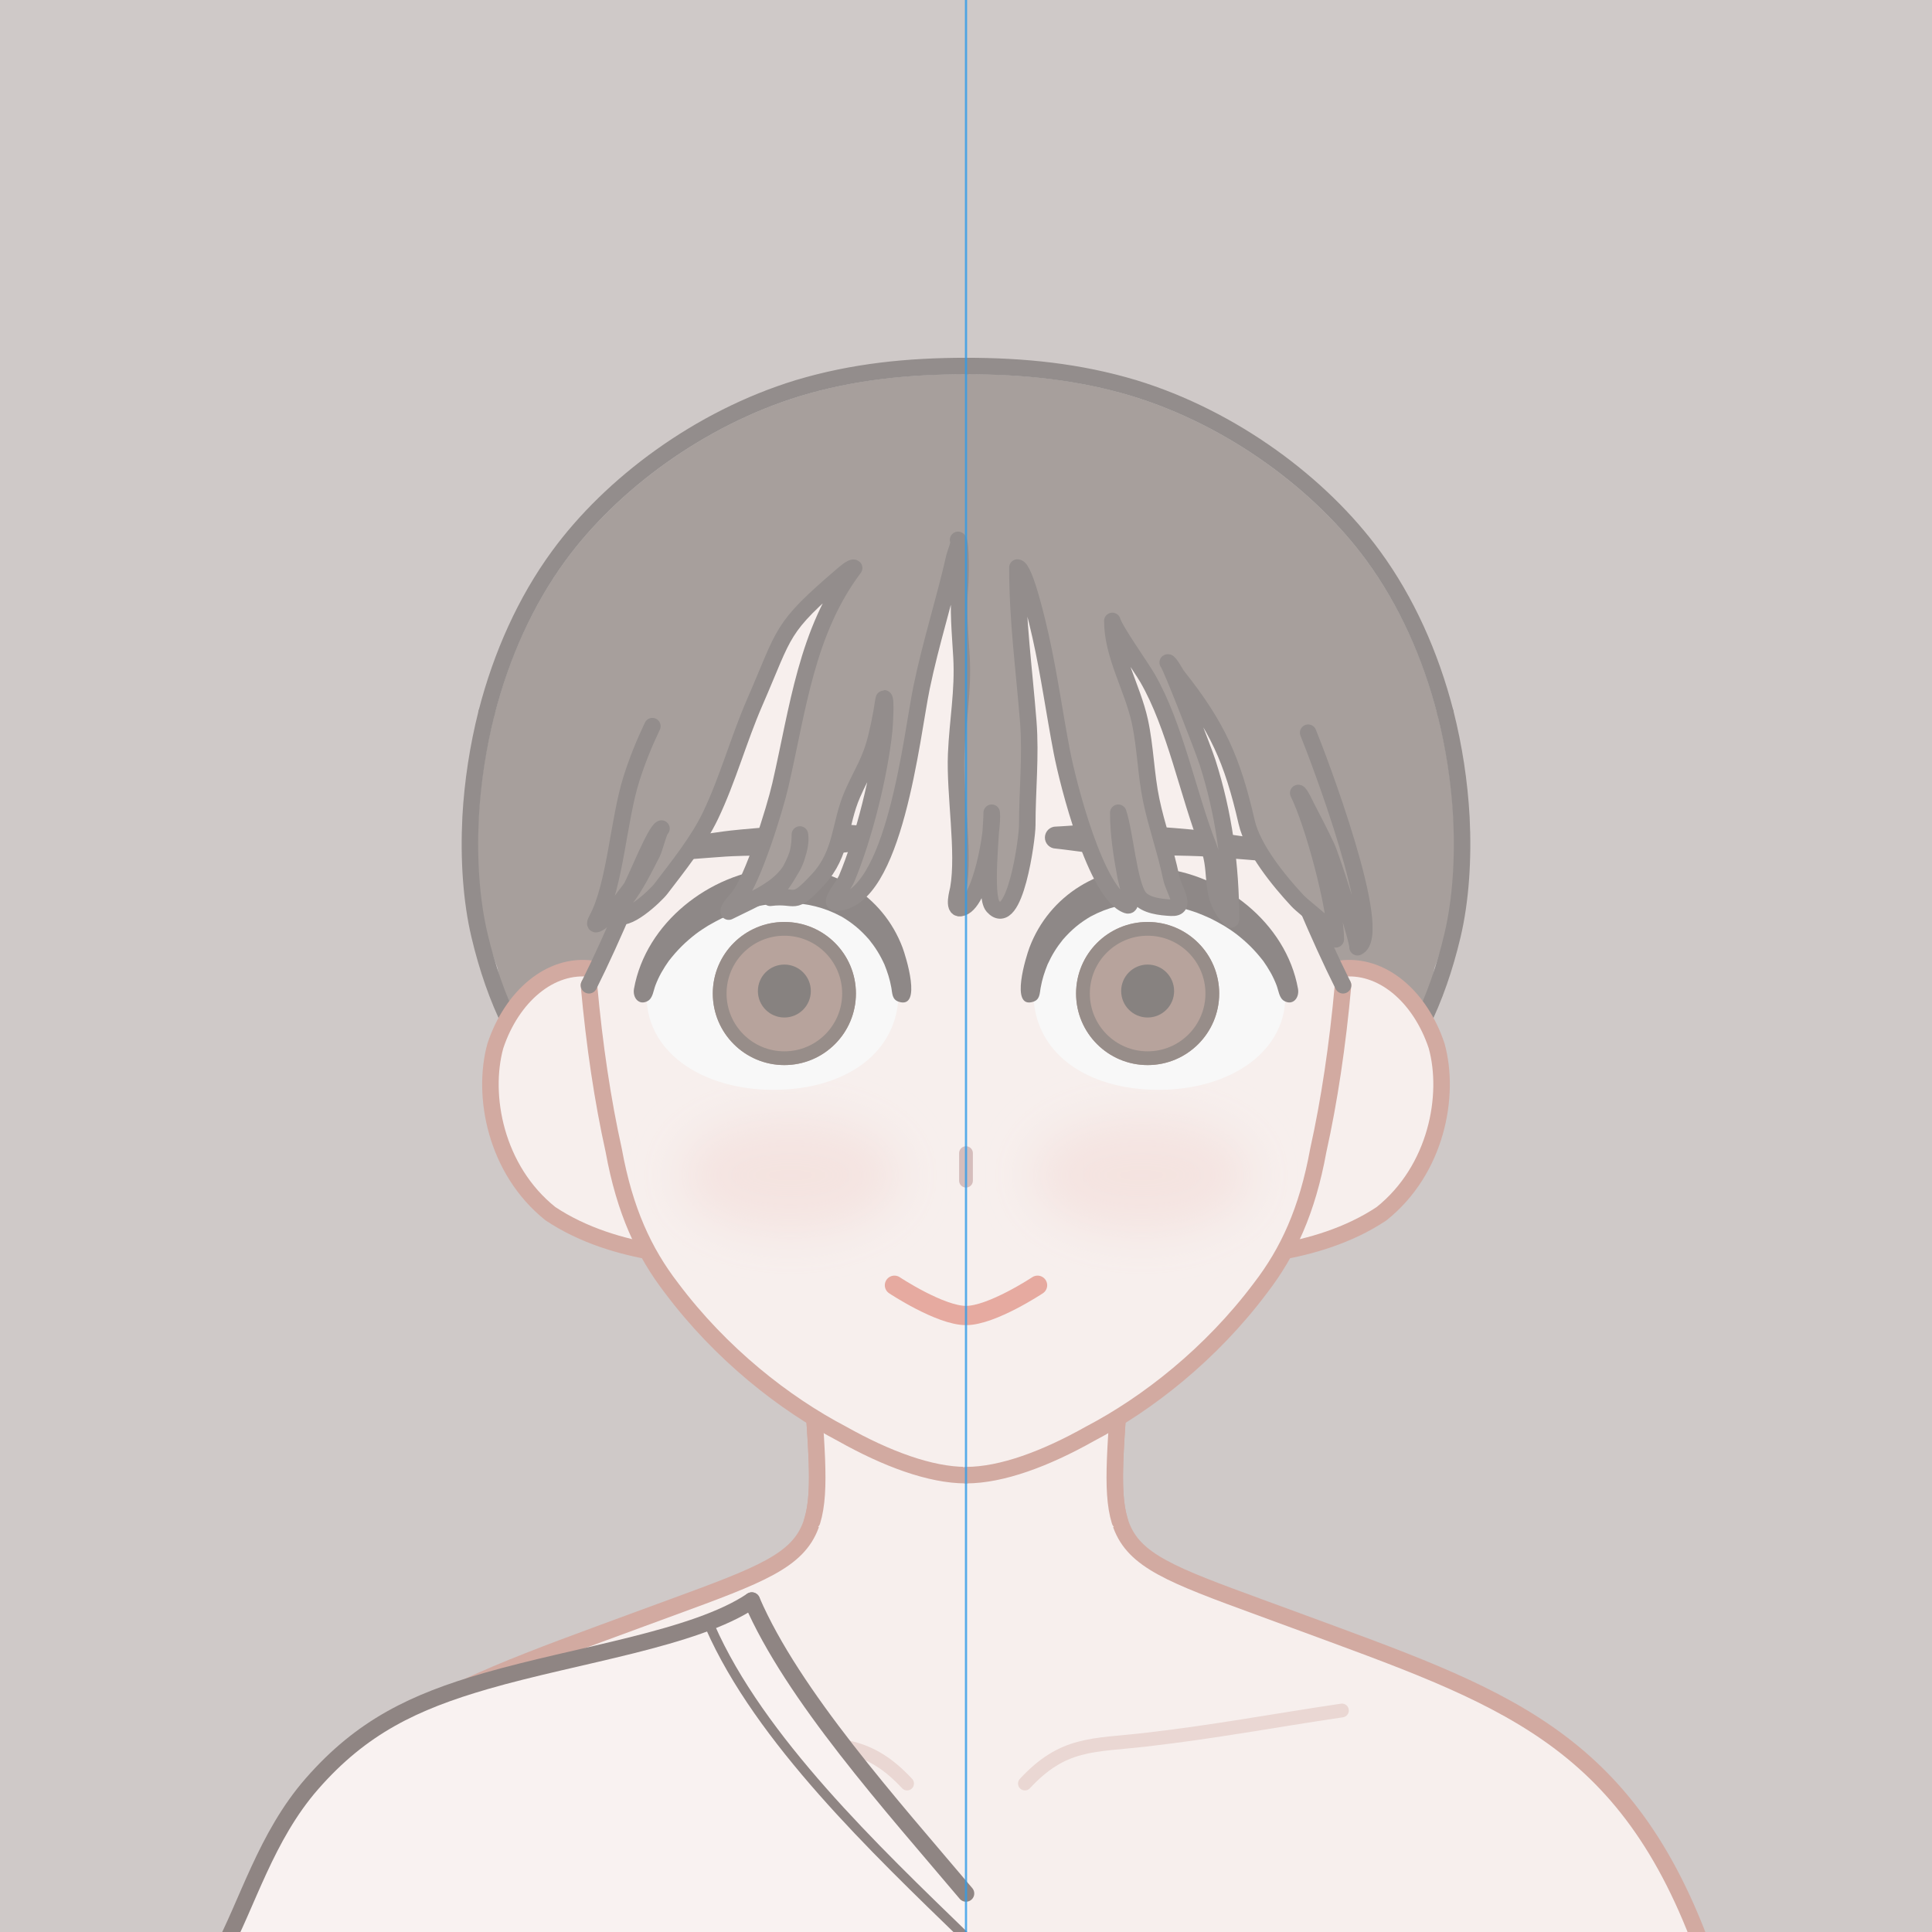
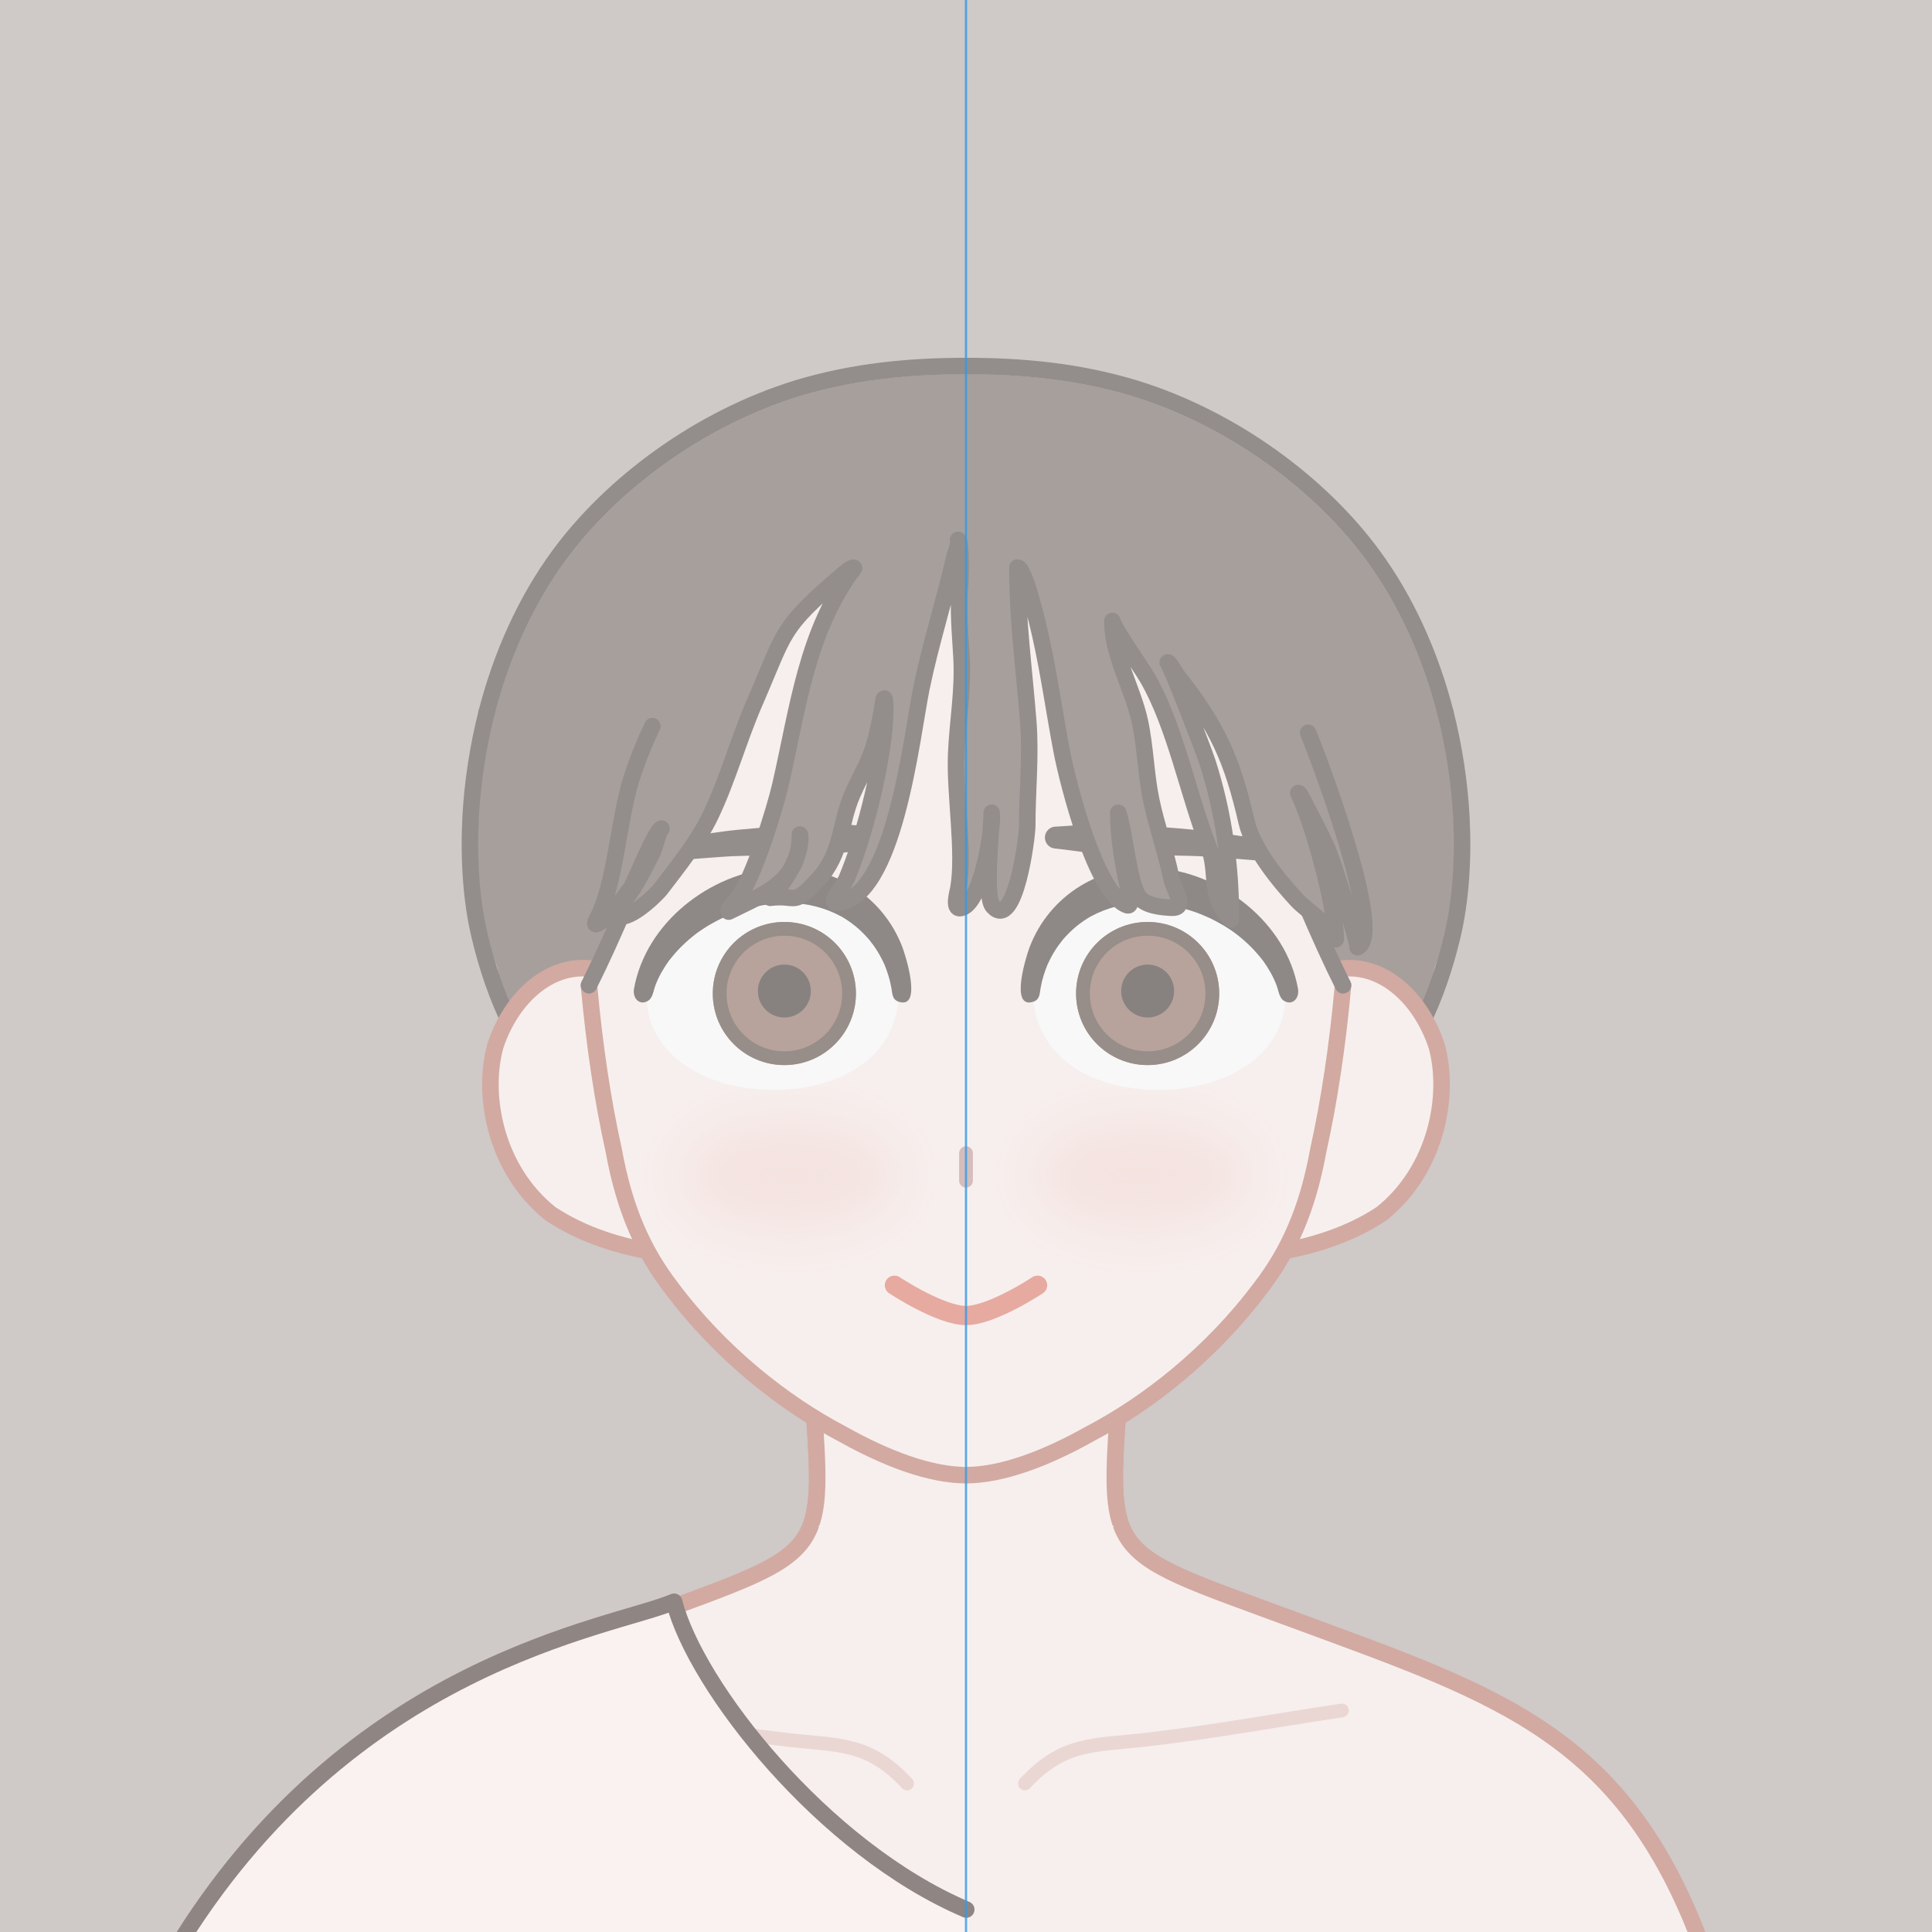
<svg xmlns="http://www.w3.org/2000/svg" width="702" height="702" viewBox="0 0 702 702">
+   <defs>
+     <clipPath id="clip-path-1">
+       <path d="M215.154 389.2 L359.154 389.2 L359.154 464.8 L215.154 464.8 Z" />
+     </clipPath>
+     <filter id="filter-1" filterUnits="userSpaceOnUse" x="218.154" y="377" width="138" height="100" color-interpolation-filters="sRGB">
+       <feGaussianBlur in="SourceGraphic" stdDeviation="9" color-interpolation-filters="linearRGB" />
+     </filter>
+     <clipPath id="clip-path-2">
+       <path d="M486.846 389.2 L342.846 389.2 L342.846 464.8 L486.846 464.8 Z" />
+     </clipPath>
+     <filter id="filter-2" filterUnits="userSpaceOnUse" x="345.846" y="377" width="138" height="100" color-interpolation-filters="sRGB">
+       <feGaussianBlur in="SourceGraphic" stdDeviation="9" color-interpolation-filters="linearRGB" />
+     </filter>
+     <clipPath id="clip-path-3">
+       <path d="M235 360 C236.178 339.672 267.345 322.672 284.667 322.167 C308.335 321.476 326.5 338.667 326.5 360.667 C326.5 382.667 307 396 281 396 C255 396 233.727 381.963 235 360 Z" />
+     </clipPath>
+     <clipPath id="clip-path-4">
+       <path d="M467 360 C465.822 339.672 434.655 322.672 417.333 322.167 C393.665 321.476 375.5 338.667 375.5 360.667 C375.5 382.667 395 396 421 396 C447 396 468.273 381.963 467 360 Z" />
+     </clipPath>
+   </defs>
  <g id="_ref">
    <g opacity="0.5">
-       <defs>
-         <clipPath id="makeup-blush-clip-path-31">
-           <path d="M215.154 389.2 L359.154 389.2 L359.154 464.8 L215.154 464.8 Z" />
-         </clipPath>
-         <filter id="makeup-blush-filter-11" filterUnits="userSpaceOnUse" x="218.154" y="377" width="138" height="100" color-interpolation-filters="sRGB">
-           <feGaussianBlur in="SourceGraphic" stdDeviation="9" color-interpolation-filters="linearRGB" />
-         </filter>
-         <clipPath id="cg-eye1">
-           <path d="M242 360 C243.178 339.672 274.345 322.672 291.667 322.167 C315.335 321.476 333.5 338.667 333.5 360.667 C333.5 382.667 314 396 288 396 C262 396 240.727 381.963 242 360 Z" fill="#ffffff" />
-         </clipPath>
-       </defs>
-       <rect width="702" height="702" fill="#ada19f" />
+       <rect x="0" y="0" width="702" height="702" fill="#ada19f" />
      <g data-layer="body">
        <g>
-           <g>
-             <path d="M295.671 489.536 C295.86 492.716 296.144 496.116 296.464 499.642 C297.826 514.657 301.926 539.769 294.878 553.441 C290.261 562.398 280.92 569.129 263.403 576.878 C201.389 604.31 121.546 617.454 90.97 686.317 C84.138 701.704 75.573 709.986 91.684 710.505 C172.929 713.121 257.936 710.936 339.784 711.863 C343.856 711.909 347.928 711.955 352 712 L352 490 C333.295 490 314.238 489.776 295.671 489.536 Z" fill="#fdeeea" />
-             <path d="M82.239 710.936 C110.769 630.434 156.416 616.431 231.1 588.839 C305.46 561.366 299.091 568.122 294.374 492.286 C294.334 491.649 294.298 491.019 294.267 490.397" fill="none" stroke="#b46352" stroke-width="6" stroke-linecap="round" stroke-linejoin="round" />
-             <path d="M214.397 621.514 C239.223 625.184 260.265 629.212 285.965 632.16 C304.952 634.337 315.621 632.997 329.595 648.055" fill="none" stroke="#b46352" stroke-width="5" stroke-linecap="round" opacity="0.35" />
-           </g>
+           <path d="M295.671 489.536 C295.86 492.716 296.144 496.116 296.464 499.642 C297.826 514.657 301.926 539.769 294.878 553.441 C290.261 562.398 280.92 569.129 263.403 576.878 C201.389 604.31 121.546 617.454 90.97 686.317 C84.138 701.704 75.573 709.986 91.684 710.505 C172.929 713.121 257.936 710.936 339.784 711.863 C343.856 711.909 347.928 711.955 352 712 L352 490 C333.295 490 314.238 489.776 295.671 489.536 Z" fill="#fdeeea" />
+           <path d="M82.239 710.936 C110.769 630.434 156.416 616.431 231.1 588.839 C305.46 561.366 299.091 568.122 294.374 492.286 C294.334 491.649 294.298 491.019 294.267 490.397" fill="none" stroke="#b46352" stroke-width="6" stroke-linecap="round" stroke-linejoin="round" />
+           <path d="M214.397 621.514 C239.223 625.184 260.265 629.212 285.965 632.16 C304.952 634.337 315.621 632.997 329.595 648.055" fill="none" stroke="#b46352" stroke-width="5" stroke-linecap="round" opacity="0.35" />
        </g>
-         <g transform="translate(702 0) scale(-1 1)">
-           <g>
-             <path d="M295.671 489.536 C295.86 492.716 296.144 496.116 296.464 499.642 C297.826 514.657 301.926 539.769 294.878 553.441 C290.261 562.398 280.92 569.129 263.403 576.878 C201.389 604.31 121.546 617.454 90.97 686.317 C84.138 701.704 75.573 709.986 91.684 710.505 C172.929 713.121 257.936 710.936 339.784 711.863 C343.856 711.909 347.928 711.955 352 712 L352 490 C333.295 490 314.238 489.776 295.671 489.536 Z" fill="#fdeeea" />
-             <path d="M82.239 710.936 C110.769 630.434 156.416 616.431 231.1 588.839 C305.46 561.366 299.091 568.122 294.374 492.286 C294.334 491.649 294.298 491.019 294.267 490.397" fill="none" stroke="#b46352" stroke-width="6" stroke-linecap="round" stroke-linejoin="round" />
-             <path d="M214.397 621.514 C239.223 625.184 260.265 629.212 285.965 632.16 C304.952 634.337 315.621 632.997 329.595 648.055" fill="none" stroke="#b46352" stroke-width="5" stroke-linecap="round" opacity="0.35" />
-           </g>
+         <g>
+           <path d="M406.329 489.536 C406.14 492.716 405.856 496.116 405.536 499.642 C404.174 514.657 400.074 539.769 407.122 553.441 C411.739 562.398 421.08 569.129 438.597 576.878 C500.611 604.31 580.454 617.454 611.03 686.317 C617.862 701.704 626.427 709.986 610.316 710.505 C529.071 713.121 444.064 710.936 362.216 711.863 C358.144 711.909 354.072 711.955 350 712 L350 490 C368.705 490 387.762 489.776 406.329 489.536 Z" fill="#fdeeea" />
+           <path d="M619.761 710.936 C591.231 630.434 545.584 616.431 470.9 588.839 C396.54 561.366 402.909 568.122 407.626 492.286 C407.666 491.649 407.702 491.019 407.733 490.397" fill="none" stroke="#b46352" stroke-width="6" stroke-linecap="round" stroke-linejoin="round" />
+           <path d="M487.603 621.514 C462.777 625.184 441.735 629.212 416.035 632.16 C397.048 634.337 386.379 632.997 372.405 648.055" fill="none" stroke="#b46352" stroke-width="5" stroke-linecap="round" opacity="0.35" />
        </g>
      </g>
      <g data-layer="skinNeck">
        <g>
-           <g>
-             <path d="M296.464 499.642 C296.144 496.116 295.86 492.716 295.671 489.536 C314.238 489.776 333.295 490 352 490 L352 562.636 L351.354 562.564 L345.706 561.869 C333.876 560.36 321.926 558.6 310.081 557.018 C306.575 556.55 293.84 555.879 295.498 552.147 C301.677 538.233 297.784 514.195 296.464 499.642 Z" fill="#fdeeea" />
-             <path d="M295.107 552.726 C298.619 541.358 296.351 524.081 294.374 492.286" fill="none" stroke="#b46352" stroke-width="6" stroke-linecap="round" stroke-linejoin="round" />
-           </g>
+           <path d="M296.464 499.642 C296.144 496.116 295.86 492.716 295.671 489.536 C314.238 489.776 333.295 490 352 490 L352 562.636 L351.354 562.564 L345.706 561.869 C333.876 560.36 321.926 558.6 310.081 557.018 C306.575 556.55 293.84 555.879 295.498 552.147 C301.677 538.233 297.784 514.195 296.464 499.642 Z" fill="#fdeeea" />
+           <path d="M295.107 552.726 C298.619 541.358 296.351 524.081 294.374 492.286" fill="none" stroke="#b46352" stroke-width="6" stroke-linecap="round" stroke-linejoin="round" />
        </g>
-         <g transform="translate(702 0) scale(-1 1)">
-           <g>
-             <path d="M296.464 499.642 C296.144 496.116 295.86 492.716 295.671 489.536 C314.238 489.776 333.295 490 352 490 L352 562.636 L351.354 562.564 L345.706 561.869 C333.876 560.36 321.926 558.6 310.081 557.018 C306.575 556.55 293.84 555.879 295.498 552.147 C301.677 538.233 297.784 514.195 296.464 499.642 Z" fill="#fdeeea" />
-             <path d="M295.107 552.726 C298.619 541.358 296.351 524.081 294.374 492.286" fill="none" stroke="#b46352" stroke-width="6" stroke-linecap="round" stroke-linejoin="round" />
-           </g>
+         <g>
+           <path d="M405.536 499.642 C405.856 496.116 406.14 492.716 406.329 489.536 C387.762 489.776 368.705 490 350 490 L350 562.636 L350.646 562.564 L356.294 561.869 C368.124 560.36 380.074 558.6 391.919 557.018 C395.425 556.55 408.16 555.879 406.502 552.147 C400.323 538.233 404.216 514.195 405.536 499.642 Z" fill="#fdeeea" />
+           <path d="M406.893 552.726 C403.381 541.358 405.649 524.081 407.626 492.286" fill="none" stroke="#b46352" stroke-width="6" stroke-linecap="round" stroke-linejoin="round" />
        </g>
      </g>
      <g data-layer="hairBase">
        <g>
-           <g>
-             <path d="M352 381.448 L352 135.951 L351.016 135.951 C330.344 135.951 310.656 137.919 290.968 143.826 C255.53 154.654 224.03 178.279 205.327 203.873 C186.623 229.467 175.795 262.936 173.826 297.39 C172.842 317.077 174.811 336.765 180.717 351.531 C182.027 358.081 184.209 364.632 187.262 370.602 C187.365 370.682 201.168 393.038 203.562 396.448 C204.832 398.257 211.612 404.019 213.517 405.842 C223.248 415.153 227.833 417.061 239.562 423.948 C253.821 432.321 287.168 441.633 303.192 437.819 C328.028 431.907 350.54 430.17 351.074 398.222 C351.102 396.519 351.452 381.949 352 381.448 Z" fill="#5d4e48" />
-           </g>
-           <g>
-             <path d="M351 133 C330 133 310 135 290 141 C254 152 222 176 203 202 C191 218.4 182.2 238 176.8 259" fill="none" stroke="#352a27" stroke-width="6" stroke-linecap="round" stroke-linejoin="round" />
-           </g>
-           <g>
-             <path d="M176.8 259 C173.7 271.3 171.7 284.1 171 297 C170.247 312.067 171.196 327.134 174.275 340.064 C179.731 362.97 189.199 384.12 205.639 400.625 C218.159 413.194 231.61 422.103 248.042 428.491 C248.47 428.658 248.896 428.816 249.319 428.964 C252.635 430.122 260.334 430.818 262.896 432.282" fill="none" stroke="#352a27" stroke-width="6" stroke-linecap="round" stroke-linejoin="round" />
-           </g>
+           <path d="M352 381.448 L352 135.951 L351.016 135.951 C330.344 135.951 310.656 137.919 290.968 143.826 C255.53 154.654 224.03 178.279 205.327 203.873 C186.623 229.467 175.795 262.936 173.826 297.39 C172.842 317.077 174.811 336.765 180.717 351.531 C182.027 358.081 184.209 364.632 187.262 370.602 C187.365 370.682 201.168 393.038 203.562 396.448 C204.832 398.257 211.612 404.019 213.517 405.842 C223.248 415.153 227.833 417.061 239.562 423.948 C253.821 432.321 287.168 441.633 303.192 437.819 C328.028 431.907 350.54 430.17 351.074 398.222 C351.102 396.519 351.452 381.949 352 381.448 Z" fill="#5d4e48" />
+           <path d="M351 133 C330 133 310 135 290 141 C254 152 222 176 203 202 C191 218.4 182.2 238 176.8 259" fill="none" stroke="#352a27" stroke-width="6" stroke-linecap="round" stroke-linejoin="round" />
+           <path d="M176.8 259 C173.7 271.3 171.7 284.1 171 297 C170.247 312.067 171.196 327.134 174.275 340.064 C179.731 362.97 189.199 384.12 205.639 400.625 C218.159 413.194 231.61 422.103 248.042 428.491 C248.47 428.658 248.896 428.816 249.319 428.964 C252.635 430.122 260.334 430.818 262.896 432.282" fill="none" stroke="#352a27" stroke-width="6" stroke-linecap="round" stroke-linejoin="round" />
        </g>
-         <g transform="translate(702 0) scale(-1 1)">
-           <g>
-             <path d="M352 381.448 L352 135.951 L351.016 135.951 C330.344 135.951 310.656 137.919 290.968 143.826 C255.53 154.654 224.03 178.279 205.327 203.873 C186.623 229.467 175.795 262.936 173.826 297.39 C172.842 317.077 174.811 336.765 180.717 351.531 C182.027 358.081 184.209 364.632 187.262 370.602 C187.365 370.682 201.168 393.038 203.562 396.448 C204.832 398.257 211.612 404.019 213.517 405.842 C223.248 415.153 227.833 417.061 239.562 423.948 C253.821 432.321 287.168 441.633 303.192 437.819 C328.028 431.907 350.54 430.17 351.074 398.222 C351.102 396.519 351.452 381.949 352 381.448 Z" fill="#5d4e48" />
-           </g>
-           <g>
-             <path d="M351 133 C330 133 310 135 290 141 C254 152 222 176 203 202 C191 218.4 182.2 238 176.8 259" fill="none" stroke="#352a27" stroke-width="6" stroke-linecap="round" stroke-linejoin="round" />
-           </g>
-           <g>
-             <path d="M176.8 259 C173.7 271.3 171.7 284.1 171 297 C170.247 312.067 171.196 327.134 174.275 340.064 C179.731 362.97 189.199 384.12 205.639 400.625 C218.159 413.194 231.61 422.103 248.042 428.491 C248.47 428.658 248.896 428.816 249.319 428.964 C252.635 430.122 260.334 430.818 262.896 432.282" fill="none" stroke="#352a27" stroke-width="6" stroke-linecap="round" stroke-linejoin="round" />
-           </g>
+         <g>
+           <path d="M350 381.448 L350 135.951 L350.984 135.951 C371.656 135.951 391.344 137.919 411.032 143.826 C446.47 154.654 477.97 178.279 496.673 203.873 C515.377 229.467 526.205 262.936 528.174 297.39 C529.158 317.077 527.189 336.765 521.283 351.531 C519.973 358.081 517.791 364.632 514.738 370.602 C514.635 370.682 500.832 393.038 498.438 396.448 C497.168 398.257 490.388 404.019 488.483 405.842 C478.752 415.153 474.167 417.061 462.438 423.948 C448.179 432.321 414.832 441.633 398.808 437.819 C373.972 431.907 351.46 430.17 350.926 398.222 C350.898 396.519 350.548 381.949 350 381.448 Z" fill="#5d4e48" />
+           <path d="M351 133 C372 133 392 135 412 141 C448 152 480 176 499 202 C511 218.4 519.8 238 525.2 259" fill="none" stroke="#352a27" stroke-width="6" stroke-linecap="round" stroke-linejoin="round" />
+           <path d="M525.2 259 C528.3 271.3 530.3 284.1 531 297 C531.753 312.067 530.804 327.134 527.725 340.064 C522.269 362.97 512.801 384.12 496.361 400.625 C483.841 413.194 470.39 422.103 453.958 428.491 C453.53 428.658 453.104 428.816 452.681 428.964 C449.365 430.122 441.666 430.818 439.104 432.282" fill="none" stroke="#352a27" stroke-width="6" stroke-linecap="round" stroke-linejoin="round" />
        </g>
      </g>
      <g data-layer="ear">
        <g>
-           <g>
-             <path d="M215 352 C200 350 186 362 180 380 C175 398 180 425 200 441 C212 449 226 453 238 455 L225 380 Z" fill="#fdeeea" />
-             <path d="M215 352 C200 350 186 362 180 380 C175 398 180 425 200 441 C212 449 226 453 238 455" fill="none" stroke="#b46352" stroke-width="6" stroke-linecap="round" stroke-linejoin="round" />
-           </g>
+           <path d="M215 352 C200 350 186 362 180 380 C175 398 180 425 200 441 C212 449 226 453 238 455 L225 380 Z" fill="#fdeeea" />
+           <path d="M215 352 C200 350 186 362 180 380 C175 398 180 425 200 441 C212 449 226 453 238 455" fill="none" stroke="#b46352" stroke-width="6" stroke-linecap="round" stroke-linejoin="round" />
        </g>
-         <g transform="translate(702 0) scale(-1 1)">
-           <g>
-             <path d="M215 352 C200 350 186 362 180 380 C175 398 180 425 200 441 C212 449 226 453 238 455 L225 380 Z" fill="#fdeeea" />
-             <path d="M215 352 C200 350 186 362 180 380 C175 398 180 425 200 441 C212 449 226 453 238 455" fill="none" stroke="#b46352" stroke-width="6" stroke-linecap="round" stroke-linejoin="round" />
-           </g>
+         <g>
+           <path d="M487 352 C502 350 516 362 522 380 C527 398 522 425 502 441 C490 449 476 453 464 455 L477 380 Z" fill="#fdeeea" />
+           <path d="M487 352 C502 350 516 362 522 380 C527 398 522 425 502 441 C490 449 476 453 464 455" fill="none" stroke="#b46352" stroke-width="6" stroke-linecap="round" stroke-linejoin="round" />
        </g>
      </g>
      <g data-layer="face">
        <g>
-           <g>
-             <path d="M352 200 L351 200 C322 200 296 208 278 228 C262 246 250 272 240 298 C232 318 223 340 214 358 C216 380 219 400 223 418 C227 440 234 455 244 468 C262 492 285 510 306 521 C322 530 338 536 351 536 L352 536 Z" fill="#fdeeea" />
-             <path d="M214 358 C216 380 219 400 223 418 C227 440 234 455 244 468 C262 492 285 510 306 521 C322 530 338 536 351 536" fill="none" stroke="#b46352" stroke-width="6" stroke-linecap="round" stroke-linejoin="round" />
-           </g>
+           <path d="M352 200 L351 200 C322 200 296 208 278 228 C262 246 250 272 240 298 C232 318 223 340 214 358 C216 380 219 400 223 418 C227 440 234 455 244 468 C262 492 285 510 306 521 C322 530 338 536 351 536 L352 536 Z" fill="#fdeeea" />
+           <path d="M214 358 C216 380 219 400 223 418 C227 440 234 455 244 468 C262 492 285 510 306 521 C322 530 338 536 351 536" fill="none" stroke="#b46352" stroke-width="6" stroke-linecap="round" stroke-linejoin="round" />
        </g>
-         <g transform="translate(702 0) scale(-1 1)">
-           <g>
-             <path d="M352 200 L351 200 C322 200 296 208 278 228 C262 246 250 272 240 298 C232 318 223 340 214 358 C216 380 219 400 223 418 C227 440 234 455 244 468 C262 492 285 510 306 521 C322 530 338 536 351 536 L352 536 Z" fill="#fdeeea" />
-             <path d="M214 358 C216 380 219 400 223 418 C227 440 234 455 244 468 C262 492 285 510 306 521 C322 530 338 536 351 536" fill="none" stroke="#b46352" stroke-width="6" stroke-linecap="round" stroke-linejoin="round" />
-           </g>
+         <g>
+           <path d="M350 200 L351 200 C380 200 406 208 424 228 C440 246 452 272 462 298 C470 318 479 340 488 358 C486 380 483 400 479 418 C475 440 468 455 458 468 C440 492 417 510 396 521 C380 530 364 536 351 536 L350 536 Z" fill="#fdeeea" />
+           <path d="M488 358 C486 380 483 400 479 418 C475 440 468 455 458 468 C440 492 417 510 396 521 C380 530 364 536 351 536" fill="none" stroke="#b46352" stroke-width="6" stroke-linecap="round" stroke-linejoin="round" />
        </g>
      </g>
      <g data-layer="makeup">
-         <g>
-           <g>
-             <g clip-path="url(#makeup-blush-clip-path-31)">
-               <g filter="url(#makeup-blush-filter-11)">
-                 <ellipse cx="287.154" cy="427" rx="40" ry="21" fill="#f3bfb8" opacity="0.5" />
-               </g>
-             </g>
+         <g clip-path="url(#clip-path-1)">
+           <g filter="url(#filter-1)">
+             <ellipse cx="287.154" cy="427" rx="40" ry="21" fill="#f3bfb8" opacity="0.5" />
          </g>
        </g>
-         <g transform="translate(702 0) scale(-1 1)">
-           <g>
-             <g clip-path="url(#makeup-blush-clip-path-31)">
-               <g filter="url(#makeup-blush-filter-11)">
-                 <ellipse cx="287.154" cy="427" rx="40" ry="21" fill="#f3bfb8" opacity="0.5" />
-               </g>
-             </g>
+         <g clip-path="url(#clip-path-2)">
+           <g filter="url(#filter-2)">
+             <ellipse cx="414.846" cy="427" rx="40" ry="21" fill="#f3bfb8" opacity="0.5" />
          </g>
        </g>
      </g>
      <g data-layer="mouth">
+         <line x1="351" y1="419" x2="351" y2="429" fill="none" stroke="#b98a88" stroke-width="5" stroke-linecap="round" />
+         <path d="M325 467 C325 467 341.59 478 351 478 C360.41 478 377 467 377 467" fill="none" stroke="#dc6450" stroke-width="7" stroke-linecap="round" stroke-linejoin="round" />
+       </g>
+       <g data-layer="eye">
        <g>
-           <path d="M351 419 L351 429" fill="none" stroke="#b98a88" stroke-width="5" stroke-linecap="round" />
+           <path d="M235 360 C236.178 339.672 267.345 322.672 284.667 322.167 C308.335 321.476 326.5 338.667 326.5 360.667 C326.5 382.667 307 396 281 396 C255 396 233.727 381.963 235 360 Z" fill="#ffffff" />
+           <g clip-path="url(#clip-path-3)">
+             <g>
+               <circle cx="285" cy="361" r="26" fill="#7e5647" />
+               <circle cx="285" cy="360.097" r="9.62" fill="#1e1410" />
+             </g>
+             <circle cx="285" cy="361" r="23.5" fill="none" stroke="#3e2a22" stroke-width="5" />
+           </g>
+           <path d="M321.289 350.247 L321.346 350.404 C319.72 346.855 318.084 344.255 315.641 341.211 L315.758 341.37 C312.598 337.758 309.589 335.249 305.429 332.847 L305.628 332.973 C293.334 326.364 280.171 327.046 267.294 331.56 L267.289 331.557 C265.521 332.234 263.886 332.924 262.166 333.715 L262.341 333.62 C260.606 334.487 259.011 335.351 257.333 336.322 L257.49 336.215 C255.896 337.216 254.303 338.226 252.808 339.373 L252.946 339.255 C248.932 342.384 246.172 345.112 243.03 349.127 L243.12 348.988 C241.035 351.95 239.428 354.662 238.138 358.063 C237.417 359.962 237.212 362.663 235.378 363.705 C232.23 365.493 229.768 362.578 230.37 359.245 C234.705 335.218 257.857 317.36 281.406 315.393 C302.011 313.672 320.776 325.333 327.927 344.263 C329.104 347.378 335.185 366.695 326.618 364.006 C324.101 363.216 324.256 360.996 323.878 358.899 C323.309 355.745 322.477 353.208 321.289 350.247 Z" fill="#2b201d" />
        </g>
        <g>
-           <path d="M325 467 C325 467 341.59 478 351 478 C360.41 478 377 467 377 467" fill="none" stroke="#dc6450" stroke-width="7" stroke-linecap="round" stroke-linejoin="round" />
-         </g>
-       </g>
-       <g data-layer="eye">
-         <g transform="translate(285 361) scale(1) translate(-292 -361)">
-           <path d="M242 360 C243.178 339.672 274.345 322.672 291.667 322.167 C315.335 321.476 333.5 338.667 333.5 360.667 C333.5 382.667 314 396 288 396 C262 396 240.727 381.963 242 360 Z" fill="#ffffff" />
-           <g clip-path="url(#cg-eye1)">
-             <g transform="translate(292 361) scale(0.26)">
-               <g transform="translate(-110 -110) scale(1)">
-                 <g>
-                   <circle cx="110" cy="110" r="100" fill="#7e5647" />
-                   <circle cx="110" cy="106.526" r="37" fill="#1e1410" />
-                 </g>
-               </g>
+           <path d="M467 360 C465.822 339.672 434.655 322.672 417.333 322.167 C393.665 321.476 375.5 338.667 375.5 360.667 C375.5 382.667 395 396 421 396 C447 396 468.273 381.963 467 360 Z" fill="#ffffff" />
+           <g clip-path="url(#clip-path-4)">
+             <g>
+               <circle cx="417" cy="361" r="26" fill="#7e5647" />
+               <circle cx="417" cy="360.097" r="9.62" fill="#1e1410" />
            </g>
-             <circle cx="292" cy="361" r="23.5" fill="none" stroke="#3e2a22" stroke-width="5" />
+             <circle cx="417" cy="361" r="23.5" fill="none" stroke="#3e2a22" stroke-width="5" />
          </g>
-           <g>
-             <path d="M328.289 350.247 L328.346 350.404 C326.72 346.855 325.084 344.255 322.641 341.211 L322.758 341.37 C319.598 337.758 316.589 335.249 312.429 332.847 L312.628 332.973 C300.334 326.364 287.171 327.046 274.294 331.56 L274.289 331.557 C272.521 332.234 270.886 332.924 269.166 333.715 L269.341 333.62 C267.606 334.487 266.011 335.351 264.333 336.322 L264.49 336.215 C262.896 337.216 261.303 338.226 259.808 339.373 L259.946 339.255 C255.932 342.384 253.172 345.112 250.03 349.127 L250.12 348.988 C248.035 351.95 246.428 354.662 245.138 358.063 C244.417 359.962 244.212 362.663 242.378 363.705 C239.23 365.493 236.768 362.578 237.37 359.245 C241.705 335.218 264.857 317.36 288.406 315.393 C309.011 313.672 327.776 325.333 334.927 344.263 C336.104 347.378 342.185 366.695 333.618 364.006 C331.101 363.216 331.256 360.996 330.878 358.899 C330.309 355.745 329.477 353.208 328.289 350.247 Z" fill="#2b201d" />
-           </g>
-         </g>
-         <g transform="translate(702 0) scale(-1 1)">
-           <g transform="translate(285 361) scale(1) translate(-292 -361)">
-             <path d="M242 360 C243.178 339.672 274.345 322.672 291.667 322.167 C315.335 321.476 333.5 338.667 333.5 360.667 C333.5 382.667 314 396 288 396 C262 396 240.727 381.963 242 360 Z" fill="#ffffff" />
-             <g clip-path="url(#cg-eye1)">
-               <g transform="translate(292 361) scale(0.26)">
-                 <g transform="translate(-110 -110) scale(1)">
-                   <g>
-                     <circle cx="110" cy="110" r="100" fill="#7e5647" />
-                     <circle cx="110" cy="106.526" r="37" fill="#1e1410" />
-                   </g>
-                 </g>
-               </g>
-               <circle cx="292" cy="361" r="23.5" fill="none" stroke="#3e2a22" stroke-width="5" />
-             </g>
-             <g>
-               <path d="M328.289 350.247 L328.346 350.404 C326.72 346.855 325.084 344.255 322.641 341.211 L322.758 341.37 C319.598 337.758 316.589 335.249 312.429 332.847 L312.628 332.973 C300.334 326.364 287.171 327.046 274.294 331.56 L274.289 331.557 C272.521 332.234 270.886 332.924 269.166 333.715 L269.341 333.62 C267.606 334.487 266.011 335.351 264.333 336.322 L264.49 336.215 C262.896 337.216 261.303 338.226 259.808 339.373 L259.946 339.255 C255.932 342.384 253.172 345.112 250.03 349.127 L250.12 348.988 C248.035 351.95 246.428 354.662 245.138 358.063 C244.417 359.962 244.212 362.663 242.378 363.705 C239.23 365.493 236.768 362.578 237.37 359.245 C241.705 335.218 264.857 317.36 288.406 315.393 C309.011 313.672 327.776 325.333 334.927 344.263 C336.104 347.378 342.185 366.695 333.618 364.006 C331.101 363.216 331.256 360.996 330.878 358.899 C330.309 355.745 329.477 353.208 328.289 350.247 Z" fill="#2b201d" />
-             </g>
-           </g>
+           <path d="M380.711 350.247 L380.654 350.404 C382.28 346.855 383.916 344.255 386.359 341.211 L386.242 341.37 C389.402 337.758 392.411 335.249 396.571 332.847 L396.372 332.973 C408.666 326.364 421.829 327.046 434.706 331.56 L434.711 331.557 C436.479 332.234 438.114 332.924 439.834 333.715 L439.659 333.62 C441.394 334.487 442.989 335.351 444.667 336.322 L444.51 336.215 C446.104 337.216 447.697 338.226 449.192 339.373 L449.054 339.255 C453.068 342.384 455.828 345.112 458.97 349.127 L458.88 348.988 C460.965 351.95 462.572 354.662 463.862 358.063 C464.583 359.962 464.788 362.663 466.622 363.705 C469.77 365.493 472.232 362.578 471.63 359.245 C467.295 335.218 444.143 317.36 420.594 315.393 C399.989 313.672 381.224 325.333 374.073 344.263 C372.896 347.378 366.815 366.695 375.382 364.006 C377.899 363.216 377.744 360.996 378.122 358.899 C378.691 355.745 379.523 353.208 380.711 350.247 Z" fill="#2b201d" />
        </g>
      </g>
      <g data-layer="hairLine">
-         <g>
-           <g>
-             <path d="M351 200 C322 200 296 208 278 228 C262 246 250 272 240 298 C232 318 223 340 214 358" fill="none" stroke="#352a27" stroke-width="6" stroke-linecap="round" stroke-linejoin="round" />
-           </g>
-         </g>
-         <g transform="translate(702 0) scale(-1 1)">
-           <g>
-             <path d="M351 200 C322 200 296 208 278 228 C262 246 250 272 240 298 C232 318 223 340 214 358" fill="none" stroke="#352a27" stroke-width="6" stroke-linecap="round" stroke-linejoin="round" />
-           </g>
-         </g>
+         <path d="M351 200 C322 200 296 208 278 228 C262 246 250 272 240 298 C232 318 223 340 214 358" fill="none" stroke="#352a27" stroke-width="6" stroke-linecap="round" stroke-linejoin="round" />
+         <path d="M351 200 C380 200 406 208 424 228 C440 246 452 272 462 298 C470 318 479 340 488 358" fill="none" stroke="#352a27" stroke-width="6" stroke-linecap="round" stroke-linejoin="round" />
      </g>
      <g data-layer="brow">
-         <g>
-           <g transform="translate(-7 0)">
-             <g>
-               <g>
-                 <path d="M251.563 304.691 L255.184 304.191 L258.804 303.682 L262.422 303.165 L264.202 302.909 L266.052 302.647 L269.671 302.131 L269.885 302.102 L272.476 301.783 L273.478 301.681 L276.448 301.377 L277.18 301.313 L280.822 300.993 L282.158 300.878 L284.513 300.7 L288.158 300.433 L290.032 300.3 L291.841 300.188 L295.489 299.974 L299.137 299.777 L300.11 299.728 L302.817 299.614 L306.468 299.48 L307.714 299.451 L308.96 299.444 L310.208 299.458 L311.456 299.489 L312.704 299.536 L312.854 299.541 L313.976 299.599 L315.225 299.674 L316.474 299.757 L317.723 299.845 L318.973 299.935 L320.222 300.025 L321.471 300.113 L322.72 300.195 L323.969 300.27 L325.218 300.335 L326 300.389 L326.757 300.595 L327.459 300.945 L328.079 301.424 L328.594 302.016 L328.983 302.696 L329.232 303.44 L329.332 304.218 L329.277 305 L329.072 305.757 L328.722 306.459 L328.242 307.079 L327.651 307.594 L326.97 307.983 L326.227 308.232 L325.449 308.332 L324.206 308.469 L322.964 308.615 L321.721 308.77 L320.479 308.93 L319.237 309.092 L317.995 309.254 L316.753 309.414 L315.511 309.568 L314.268 309.715 L313.174 309.837 L313.048 309.852 L311.806 309.982 L310.563 310.096 L309.319 310.193 L308.075 310.27 L306.83 310.324 L303.178 310.433 L300.499 310.499 L299.554 310.524 L295.901 310.61 L292.247 310.679 L290.471 310.706 L288.629 310.744 L284.975 310.81 L282.661 310.845 L281.367 310.876 L277.713 310.959 L277.043 310.972 L274.124 311.073 L273.212 311.102 L270.782 311.231 L270.649 311.24 L267.003 311.504 L265.15 311.639 L263.368 311.774 L259.724 312.055 L256.08 312.344 L252.437 312.643 L251.653 312.652 L250.882 312.507 L250.154 312.215 L249.497 311.787 L248.937 311.239 L248.494 310.592 L248.186 309.871 L248.024 309.103 L248.015 308.319 L248.159 307.549 L248.451 306.821 L248.88 306.164 L249.428 305.603 L250.075 305.16 L250.796 304.852 Z" fill="#352a27" />
-               </g>
-             </g>
-           </g>
-         </g>
-         <g transform="translate(702 0) scale(-1 1)">
-           <g transform="translate(-7 0)">
-             <g>
-               <g>
-                 <path d="M251.563 304.691 L255.184 304.191 L258.804 303.682 L262.422 303.165 L264.202 302.909 L266.052 302.647 L269.671 302.131 L269.885 302.102 L272.476 301.783 L273.478 301.681 L276.448 301.377 L277.18 301.313 L280.822 300.993 L282.158 300.878 L284.513 300.7 L288.158 300.433 L290.032 300.3 L291.841 300.188 L295.489 299.974 L299.137 299.777 L300.11 299.728 L302.817 299.614 L306.468 299.48 L307.714 299.451 L308.96 299.444 L310.208 299.458 L311.456 299.489 L312.704 299.536 L312.854 299.541 L313.976 299.599 L315.225 299.674 L316.474 299.757 L317.723 299.845 L318.973 299.935 L320.222 300.025 L321.471 300.113 L322.72 300.195 L323.969 300.27 L325.218 300.335 L326 300.389 L326.757 300.595 L327.459 300.945 L328.079 301.424 L328.594 302.016 L328.983 302.696 L329.232 303.44 L329.332 304.218 L329.277 305 L329.072 305.757 L328.722 306.459 L328.242 307.079 L327.651 307.594 L326.97 307.983 L326.227 308.232 L325.449 308.332 L324.206 308.469 L322.964 308.615 L321.721 308.77 L320.479 308.93 L319.237 309.092 L317.995 309.254 L316.753 309.414 L315.511 309.568 L314.268 309.715 L313.174 309.837 L313.048 309.852 L311.806 309.982 L310.563 310.096 L309.319 310.193 L308.075 310.27 L306.83 310.324 L303.178 310.433 L300.499 310.499 L299.554 310.524 L295.901 310.61 L292.247 310.679 L290.471 310.706 L288.629 310.744 L284.975 310.81 L282.661 310.845 L281.367 310.876 L277.713 310.959 L277.043 310.972 L274.124 311.073 L273.212 311.102 L270.782 311.231 L270.649 311.24 L267.003 311.504 L265.15 311.639 L263.368 311.774 L259.724 312.055 L256.08 312.344 L252.437 312.643 L251.653 312.652 L250.882 312.507 L250.154 312.215 L249.497 311.787 L248.937 311.239 L248.494 310.592 L248.186 309.871 L248.024 309.103 L248.015 308.319 L248.159 307.549 L248.451 306.821 L248.88 306.164 L249.428 305.603 L250.075 305.16 L250.796 304.852 Z" fill="#352a27" />
-               </g>
-             </g>
-           </g>
-         </g>
+         <polygon points="244.563,304.691 248.184,304.191 251.804,303.682 255.422,303.165 257.202,302.909 259.052,302.647 262.671,302.131 262.885,302.102 265.476,301.783 266.478,301.681 269.448,301.377 270.18,301.313 273.822,300.993 275.158,300.878 277.513,300.7 281.158,300.433 283.032,300.3 284.841,300.188 288.489,299.974 292.137,299.777 293.11,299.728 295.817,299.614 299.468,299.48 300.714,299.451 301.96,299.444 303.208,299.458 304.456,299.489 305.704,299.536 305.854,299.541 306.976,299.599 308.225,299.674 309.474,299.757 310.723,299.845 311.973,299.935 313.222,300.025 314.471,300.113 315.72,300.195 316.969,300.27 318.218,300.335 319,300.389 319.757,300.595 320.459,300.945 321.079,301.424 321.594,302.016 321.983,302.696 322.232,303.44 322.332,304.218 322.277,305 322.072,305.757 321.722,306.459 321.242,307.079 320.651,307.594 319.97,307.983 319.227,308.232 318.449,308.332 317.206,308.469 315.964,308.615 314.721,308.77 313.479,308.93 312.237,309.092 310.995,309.254 309.753,309.414 308.511,309.568 307.268,309.715 306.174,309.837 306.048,309.852 304.806,309.982 303.563,310.096 302.319,310.193 301.075,310.27 299.83,310.324 296.178,310.433 293.499,310.499 292.554,310.524 288.901,310.61 285.247,310.679 283.471,310.706 281.629,310.744 277.975,310.81 275.661,310.845 274.367,310.876 270.713,310.959 270.043,310.972 267.124,311.073 266.212,311.102 263.782,311.231 263.649,311.24 260.003,311.504 258.15,311.639 256.368,311.774 252.724,312.055 249.08,312.344 245.437,312.643 244.653,312.652 243.882,312.507 243.154,312.215 242.497,311.787 241.937,311.239 241.494,310.592 241.186,309.871 241.024,309.103 241.015,308.319 241.159,307.549 241.451,306.821 241.88,306.164 242.428,305.603 243.075,305.16 243.796,304.852" fill="#352a27" />
+         <polygon points="457.437,304.691 453.816,304.191 450.196,303.682 446.578,303.165 444.798,302.909 442.948,302.647 439.329,302.131 439.115,302.102 436.524,301.783 435.522,301.681 432.552,301.377 431.82,301.313 428.178,300.993 426.842,300.878 424.487,300.7 420.842,300.433 418.968,300.3 417.159,300.188 413.511,299.974 409.863,299.777 408.89,299.728 406.183,299.614 402.532,299.48 401.286,299.451 400.04,299.444 398.792,299.458 397.544,299.489 396.296,299.536 396.146,299.541 395.024,299.599 393.775,299.674 392.526,299.757 391.277,299.845 390.027,299.935 388.778,300.025 387.529,300.113 386.28,300.195 385.031,300.27 383.782,300.335 383,300.389 382.243,300.595 381.541,300.945 380.921,301.424 380.406,302.016 380.017,302.696 379.768,303.44 379.668,304.218 379.723,305 379.928,305.757 380.278,306.459 380.758,307.079 381.349,307.594 382.03,307.983 382.773,308.232 383.551,308.332 384.794,308.469 386.036,308.615 387.279,308.77 388.521,308.93 389.763,309.092 391.005,309.254 392.247,309.414 393.489,309.568 394.732,309.715 395.826,309.837 395.952,309.852 397.194,309.982 398.437,310.096 399.681,310.193 400.925,310.27 402.17,310.324 405.822,310.433 408.501,310.499 409.446,310.524 413.099,310.61 416.753,310.679 418.529,310.706 420.371,310.744 424.025,310.81 426.339,310.845 427.633,310.876 431.287,310.959 431.957,310.972 434.876,311.073 435.788,311.102 438.218,311.231 438.351,311.24 441.997,311.504 443.85,311.639 445.632,311.774 449.276,312.055 452.92,312.344 456.563,312.643 457.347,312.652 458.118,312.507 458.846,312.215 459.503,311.787 460.063,311.239 460.506,310.592 460.814,309.871 460.976,309.103 460.985,308.319 460.841,307.549 460.549,306.821 460.12,306.164 459.572,305.603 458.925,305.16 458.204,304.852" fill="#352a27" />
      </g>
      <g data-layer="hairFront">
        <g>
          <path d="M305.733 186.817 C294.238 185.54 240.866 243.136 241.784 255.077 C240.674 255.077 237.645 262.575 237.04 263.852 C234.006 270.261 231.637 276.089 229.473 282.854 C224.722 297.701 223.528 321.784 216.907 333.952 C213.407 340.387 226.108 328.123 227.076 326.931 C230.866 322.261 234.236 315.291 237.026 309.901 C237.795 308.414 239.601 301.249 240.347 301.062 C238.166 301.789 231.236 319.065 229.51 322.228 C228.435 324.198 222.587 330.215 224.114 332.172 C227.041 335.923 238.104 325.612 240.196 322.868 C246.435 314.684 253.72 305.622 258.158 296.348 C264.504 283.087 268.361 268.689 274.232 255.207 C285.615 229.07 283.667 227.563 306.559 207.951 C307.048 207.532 310.213 204.734 310.855 205.376 C293.499 228.518 289.976 257.37 283.538 285.296 C281.488 294.185 273.607 319.587 268.207 326.141 C267.544 326.945 264.43 330.199 264.777 331.241 C277.93 324.664 290.644 320.536 290.644 303.218 C291.831 310.342 284.732 321.345 279.866 326.211 C289.86 324.962 287.816 329.767 297.21 319.63 C306.148 309.986 304.963 299.465 309.748 288.529 C313.292 280.43 316.178 276.925 318.446 267.693 C319.185 264.684 319.812 261.647 320.355 258.597 C320.424 258.212 321.049 253.73 321.241 253.739 C322.041 253.778 321.459 263.522 321.267 265.378 C319.582 281.592 313.948 304.242 307.629 319.276 C306.566 321.805 301.179 328.09 303.757 328.022 C325.032 327.462 331.26 267.224 334.852 249.846 C338.256 233.382 343.222 218.146 346.833 202.12 C347.04 201.199 348.955 196.711 348.126 196.158 C349.332 196.882 349.042 210.643 348.838 212.748 C347.986 221.541 348.873 229.957 349.364 238.732 C350.059 251.146 347.934 261.835 347.429 273.987 C346.822 288.613 350.548 309.592 348.214 322.887 C348.019 323.996 346.115 330.372 348.956 329.987 C356.523 328.961 360.983 301.091 360.341 295.314 C360.341 301.626 357.532 325.715 360.781 329.339 C368.735 338.212 373.266 304.663 373.26 299.881 C373.244 287.329 374.612 274.748 373.625 262.205 C372.119 243.085 369.682 225.736 369.682 206.217 C372.447 206.217 377.315 227.653 378.113 231.217 C381.227 245.136 383.138 259.223 385.834 273.211 C388.027 284.591 398.193 324.903 409.55 328.915 C412.213 329.855 409.257 319.897 409.014 318.59 C407.58 310.88 406.327 303.174 406.327 295.314 C408.779 302.672 410.148 320.777 413.814 325.876 C416.14 329.11 421.92 329.642 425.582 329.831 C431.62 330.142 426.496 323.463 425.524 318.748 C423.574 309.293 420.279 300.128 418.333 290.862 C416.338 281.36 416.222 271.498 414.15 262.002 C411.517 249.936 404.171 238.046 404.171 225.617 C405.173 229.13 414.446 242.077 416.925 246.355 C427.031 263.799 431.618 288.458 439.142 307.65 C442.904 317.245 438.783 325.616 447.282 334.115 C447.282 314.589 444.715 295.595 438.753 276.97 C437.283 272.379 425.183 241.242 424.29 240.706 C424.807 240.319 427.309 244.95 427.741 245.494 C442.366 263.88 447.776 276.073 452.977 298.72 C455.206 308.428 464.679 320.01 471.403 327.241 C474.338 330.396 485.364 338.029 485.364 341.3 C485.364 329.474 477.065 298.835 471.712 288.129 C472.243 287.864 474.524 292.787 474.638 293.005 C477.16 297.83 479.675 302.689 481.992 307.615 C484.148 312.198 493.676 342.547 493.268 344.174 C503.573 339.594 488.121 298.181 484.828 290.231 C478.386 274.676 474.483 257.911 467.253 242.781 C465.382 238.865 451.556 218.197 449.438 218.432 C447.864 219.831 447.717 219.032 447.38 217.507 C446.158 211.982 429.112 200.262 424.29 195.439 L425.008 195.439" fill="#5d4e48" />
          <path d="M237.04 263.852 C234.006 270.261 231.637 276.089 229.473 282.854 C224.722 297.701 223.528 321.784 216.907 333.952 C213.407 340.387 226.108 328.123 227.076 326.931 C230.866 322.261 234.236 315.291 237.026 309.901 C237.795 308.414 239.601 301.249 240.347 301.062 C238.166 301.789 231.236 319.065 229.51 322.228 C228.435 324.198 222.587 330.215 224.114 332.172 C227.041 335.923 238.104 325.612 240.196 322.868 C246.435 314.684 253.72 305.622 258.158 296.348 C264.504 283.087 268.361 268.689 274.232 255.207 C285.615 229.07 283.167 228.563 306.059 208.951 C306.548 208.532 309.713 205.734 310.355 206.376 C292.999 229.518 289.976 257.37 283.538 285.296 C281.488 294.185 273.607 319.587 268.207 326.141 C267.544 326.945 264.43 330.199 264.777 331.241 C277.93 324.664 290.644 320.536 290.644 303.218 C291.831 310.342 284.732 321.345 279.866 326.211 C289.86 324.962 287.816 329.767 297.21 319.63 C306.148 309.986 304.963 299.465 309.748 288.529 C313.292 280.43 316.178 276.925 318.446 267.693 C319.185 264.684 319.812 261.647 320.355 258.597 C320.424 258.212 321.049 253.73 321.241 253.739 C322.041 253.778 321.459 263.522 321.267 265.378 C319.582 281.592 313.948 304.242 307.629 319.276 C306.566 321.805 301.179 328.09 303.757 328.022 C325.032 327.462 331.26 267.224 334.852 249.846 C338.256 233.382 343.222 218.146 346.833 202.12 C347.04 201.199 348.955 196.711 348.126 196.158 C349.332 196.882 349.042 210.643 348.838 212.748 C347.986 221.541 348.873 229.957 349.364 238.732 C350.059 251.146 347.934 261.835 347.429 273.987 C346.822 288.613 350.548 309.592 348.214 322.887 C348.019 323.996 346.115 330.372 348.956 329.987 C356.523 328.961 360.983 301.091 360.341 295.314 C360.341 301.626 357.532 325.715 360.781 329.339 C368.735 338.212 373.266 304.663 373.26 299.881 C373.244 287.329 374.612 274.748 373.625 262.205 C372.119 243.085 369.682 225.736 369.682 206.217 C372.447 206.217 377.315 227.653 378.113 231.217 C381.227 245.136 383.138 259.223 385.834 273.211 C388.027 284.591 398.193 324.903 409.55 328.915 C412.213 329.855 409.257 319.897 409.014 318.59 C407.58 310.88 406.327 303.174 406.327 295.314 C408.779 302.672 410.148 320.777 413.814 325.876 C416.14 329.11 421.92 329.642 425.582 329.831 C431.62 330.142 426.496 323.463 425.524 318.748 C423.574 309.293 420.279 300.128 418.333 290.862 C416.338 281.36 416.222 271.498 414.15 262.002 C411.517 249.936 404.171 238.046 404.171 225.617 C405.173 229.13 414.446 242.077 416.925 246.355 C427.031 263.799 431.618 288.458 439.142 307.65 C442.904 317.245 438.783 325.616 447.282 334.115 C447.282 314.589 444.715 295.595 438.753 276.97 C437.283 272.379 425.183 241.242 424.29 240.706 C424.807 240.319 427.309 244.95 427.741 245.494 C442.366 263.88 447.776 276.073 452.977 298.72 C455.206 308.428 464.679 320.01 471.403 327.241 C474.338 330.396 485.364 338.029 485.364 341.3 C485.364 329.474 477.065 298.835 471.712 288.129 C472.243 287.864 474.524 292.787 474.638 293.005 C477.16 297.83 479.675 302.689 481.992 307.615 C484.148 312.198 493.676 342.547 493.268 344.174 C503.573 339.594 478.621 274.181 475.328 266.231" fill="none" stroke="#352a27" stroke-width="6" stroke-linecap="round" stroke-linejoin="round" />
        </g>
      </g>
    </g>
  </g>
  <g id="half">
-     <path d="M273.168 581.575 C252.656 595.455 209.733 601.215 176.588 610.801 C150.416 618.37 131.428 627.449 113.323 648.166 C96.554 667.356 89.948 691.718 80.177 709.772 L76 712 L352 712 L352 688 C324 656 288 616 273.168 581.575 Z" fill="#f9f2f1" />
-     <path d="M273.168 581.575 C252.656 595.455 209.733 601.215 176.588 610.801 C150.416 618.37 131.428 627.449 113.323 648.166 C96.554 667.356 89.948 691.718 80.177 709.772" fill="none" stroke="#8f8583" stroke-width="6" stroke-linecap="round" stroke-linejoin="round" />
-     <path d="M273.168 581.575 C288 616 324 656 351 688" fill="none" stroke="#8f8583" stroke-width="6" stroke-linecap="round" stroke-linejoin="round" />
-     <path d="M258 591 C276 632 318 672 351 704" fill="none" stroke="#8f8583" stroke-width="3.5" stroke-linecap="round" stroke-linejoin="round" />
+     <path d="M351.084 693.843 C299.009 671.64 252.842 612.807 244.933 582 C222.342 591.64 126.818 603.684 63.073 709.523 L351.103 717.714" fill="#f9f2f1" stroke="#8f8583" stroke-width="6" stroke-linecap="round" stroke-linejoin="round" />
  </g>
  <g id="_guide">
-     <line x1="351" y1="0" x2="351" y2="712" stroke="#2f9be8" stroke-width="0.8" opacity="0.8" />
+     <line x1="351" y1="0" x2="351" y2="712" fill="#000000" stroke="#2f9be8" stroke-width="0.8" opacity="0.8" />
  </g>
</svg>
